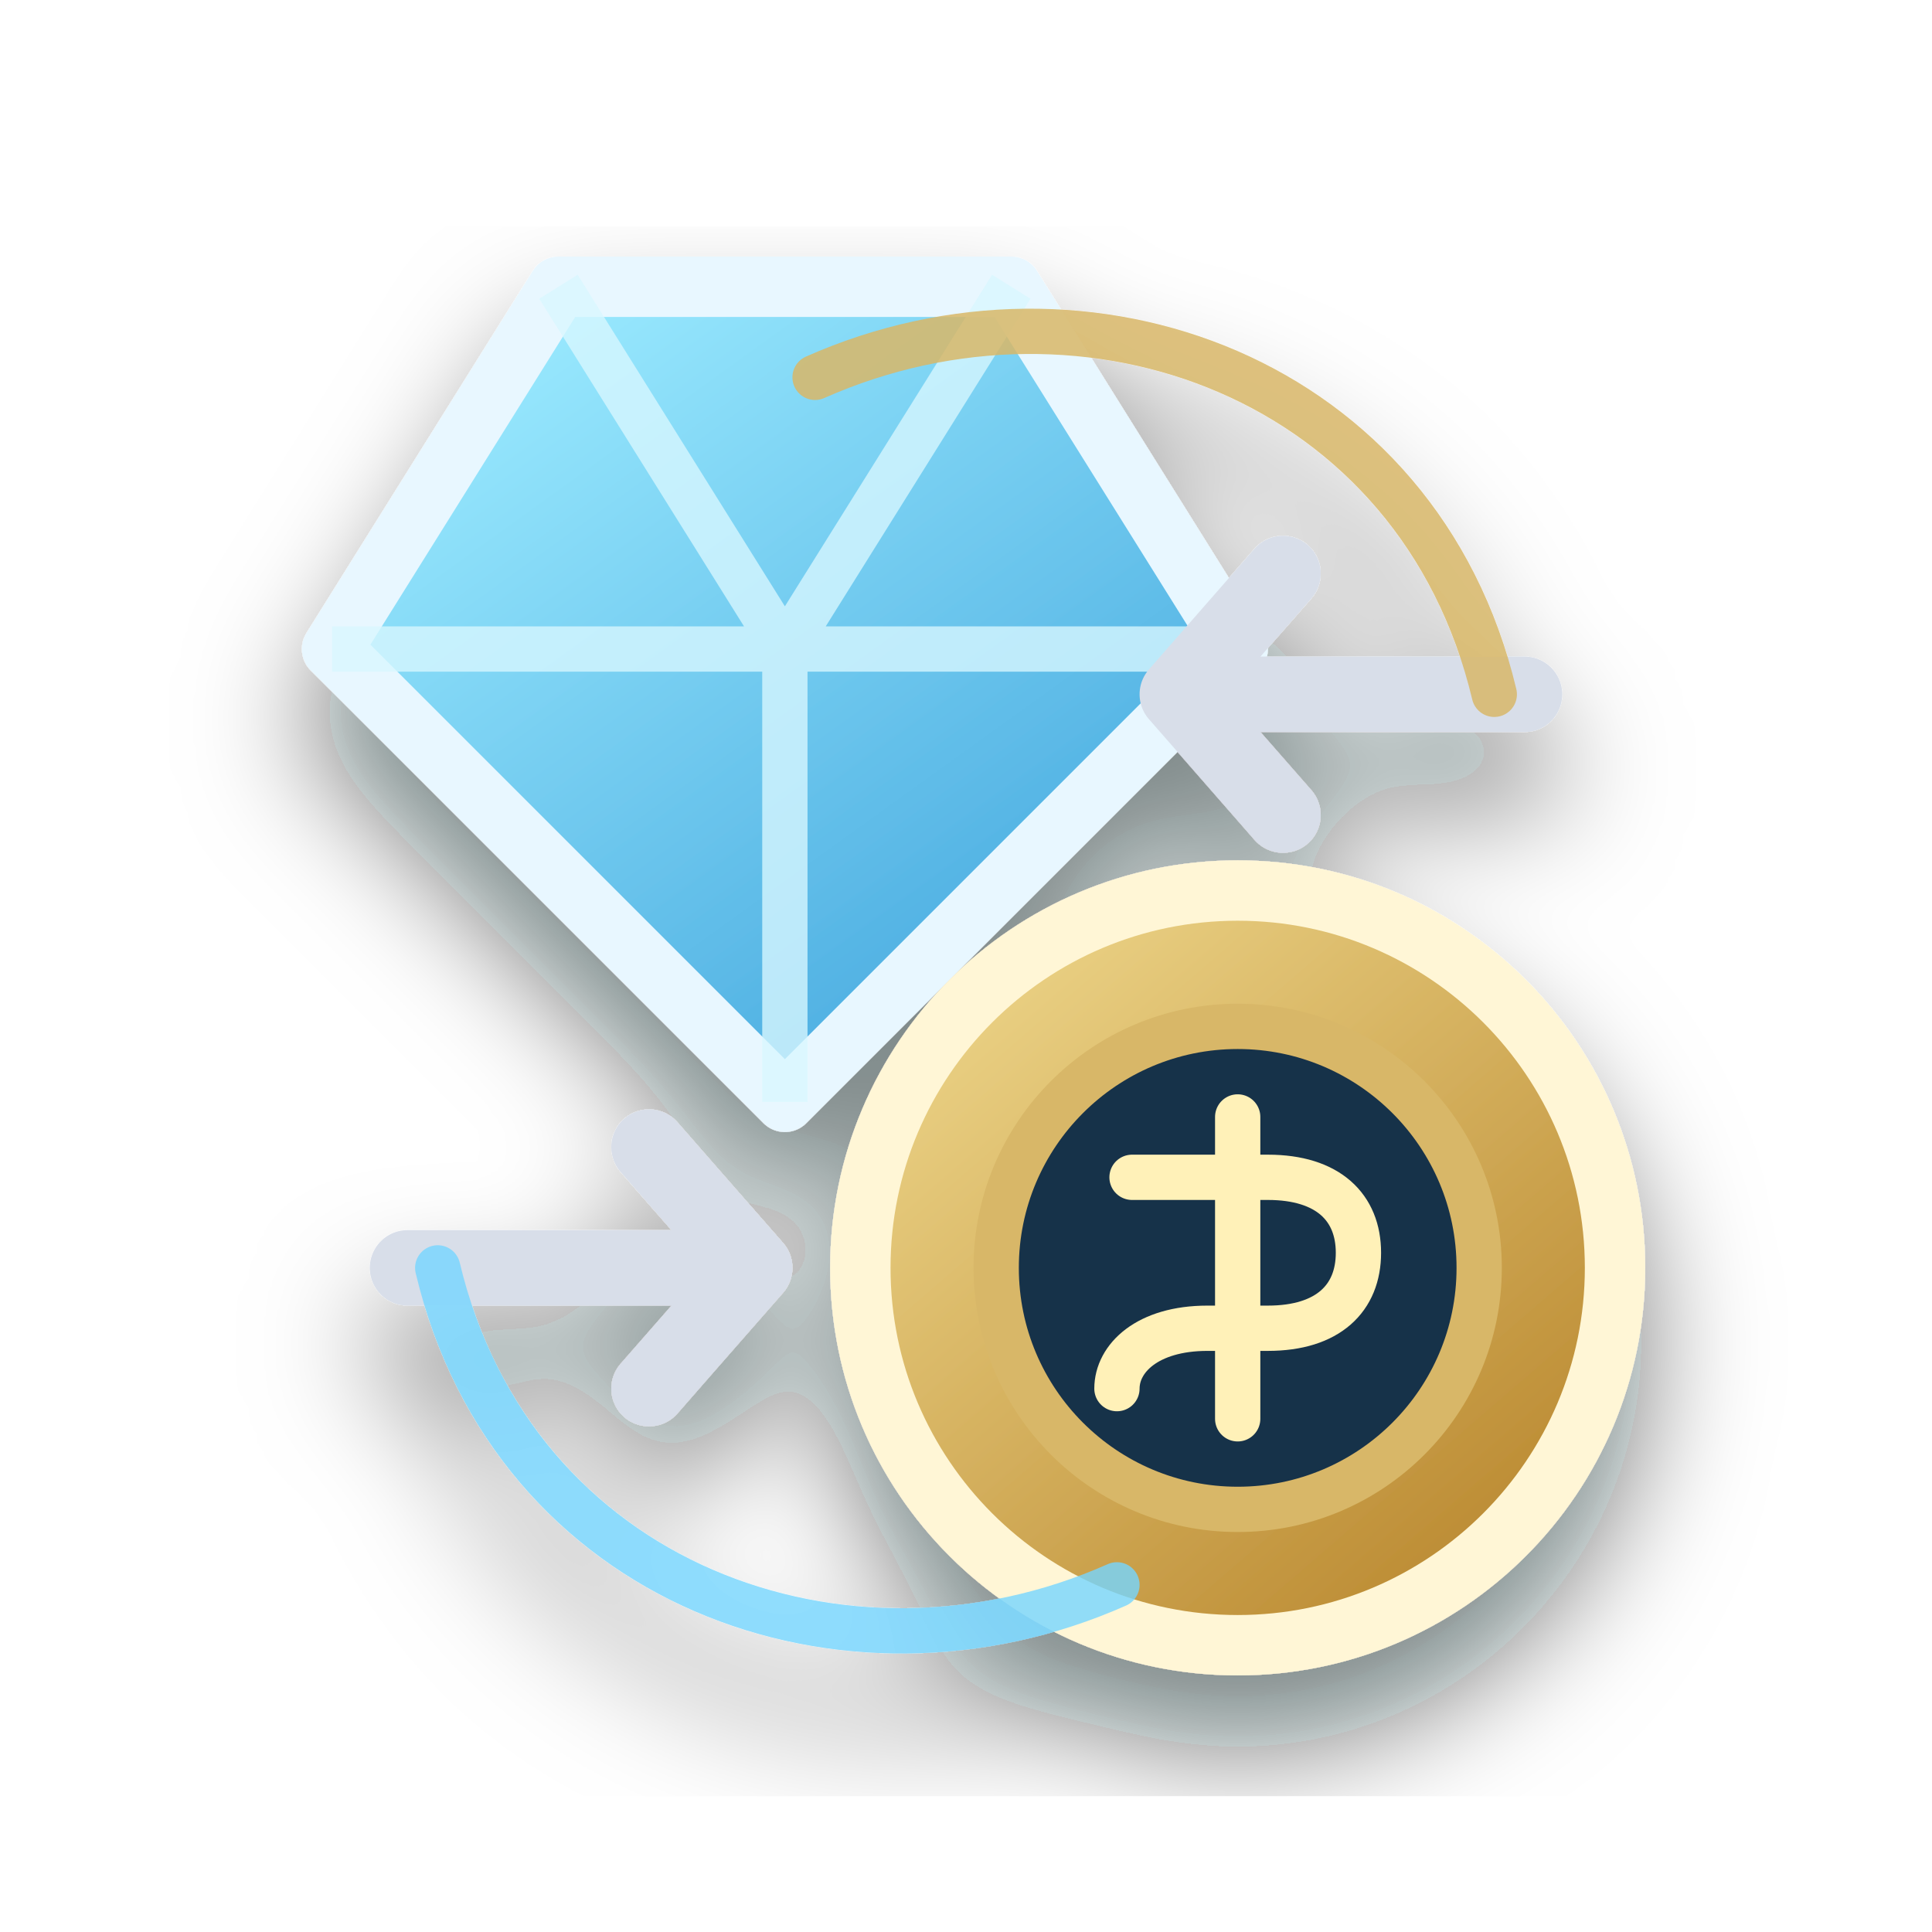
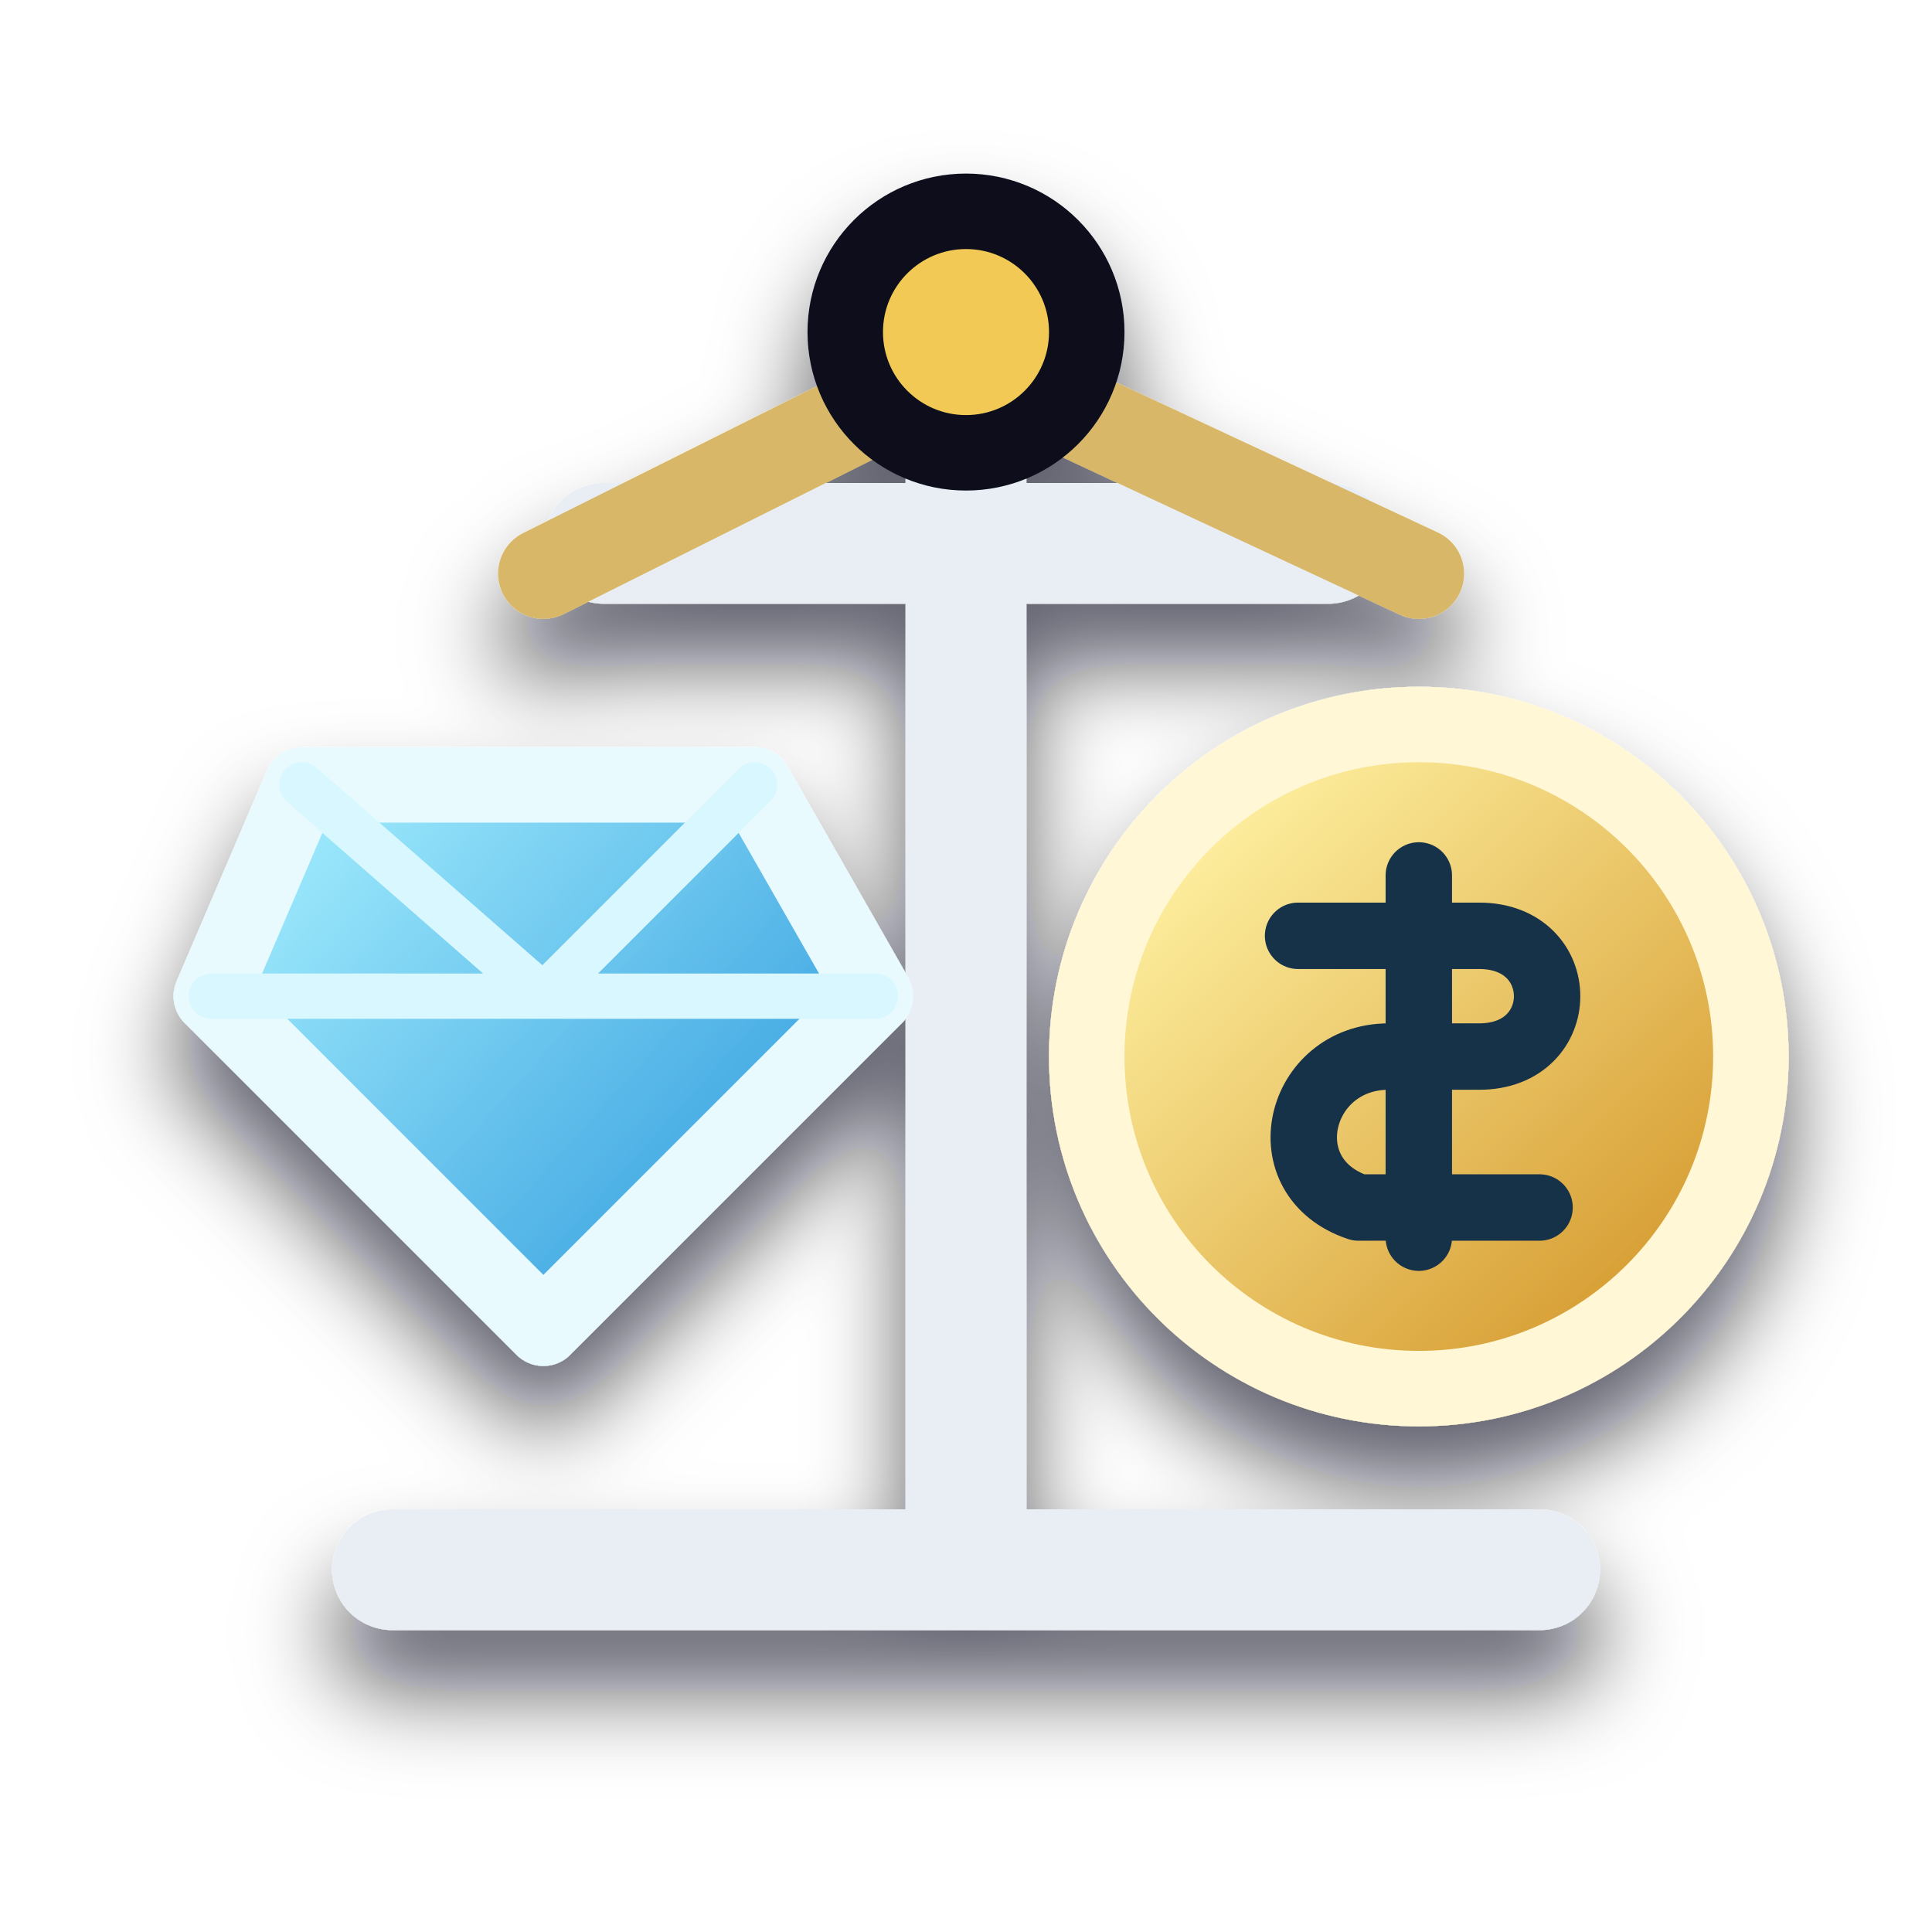
- <svg xmlns="http://www.w3.org/2000/svg" width="128" height="128" viewBox="0 0 128 128" fill="none" role="img" aria-label="Aether Exchange">
+ <svg xmlns="http://www.w3.org/2000/svg" width="64" height="64" viewBox="0 0 64 64" fill="none" role="img" aria-label="Aether Exchange market scales">
  <defs>
-     <linearGradient id="exchange-aether" x1="28" y1="24" x2="77" y2="92" gradientUnits="userSpaceOnUse">
-       <stop stop-color="#9CEBFF" />
-       <stop offset="1" stop-color="#238ED2" />
+     <linearGradient id="exchange-aether" x1="9" y1="25" x2="29" y2="43" gradientUnits="userSpaceOnUse">
+       <stop stop-color="#A8F1FF" />
+       <stop offset="1" stop-color="#2493DA" />
    </linearGradient>
-     <linearGradient id="exchange-gold" x1="51" y1="47" x2="101" y2="105" gradientUnits="userSpaceOnUse">
-       <stop stop-color="#FFF0A8" />
-       <stop offset="1" stop-color="#B9872E" />
+     <linearGradient id="exchange-gold" x1="39" y1="27" x2="56" y2="45" gradientUnits="userSpaceOnUse">
+       <stop stop-color="#FFF2A3" />
+       <stop offset="1" stop-color="#D29325" />
    </linearGradient>
-     <filter id="exchange-shadow" x="9" y="10" width="110" height="109" filterUnits="userSpaceOnUse">
-       <feDropShadow dx="0" dy="5" stdDeviation="4" flood-color="#050B14" flood-opacity="0.5" />
+     <filter id="exchange-shadow" x="-20%" y="-20%" width="140%" height="155%">
+       <feDropShadow dx="0" dy="2" stdDeviation="1.5" flood-color="#020813" flood-opacity="0.62" />
    </filter>
  </defs>
-   <g filter="url(#exchange-shadow)" stroke-linejoin="round">
-     <path d="M37 19H67L82 43L52 73L22 43L37 19Z" fill="url(#exchange-aether)" stroke="#E8F7FF" stroke-width="4" />
-     <path d="M37 19L52 43L67 19M22 43H82M52 43V73" stroke="#D8F7FF" stroke-width="3" stroke-linejoin="round" opacity="0.78" />
-     <circle cx="82" cy="84" r="25" fill="url(#exchange-gold)" stroke="#FFF6D6" stroke-width="4" />
-     <circle cx="82" cy="84" r="16" fill="#193149" stroke="#D8B767" stroke-width="3" />
-     <path d="M82 74V94M75 78H84C88 78 90 80 90 83C90 86 88 88 84 88H80C76 88 74 90 74 92" stroke="#FFF1B8" stroke-width="3" stroke-linecap="round" stroke-linejoin="round" />
-     <path d="M27 84H50L43 76M50 84L43 92" stroke="#D8DEE9" stroke-width="5" stroke-linecap="round" stroke-linejoin="round" />
-     <path d="M101 46H78L85 38M78 46L85 54" stroke="#D8DEE9" stroke-width="5" stroke-linecap="round" stroke-linejoin="round" />
-     <path d="M29 84C34 105 56 113 74 105" stroke="#75D6FF" stroke-width="3" stroke-linecap="round" fill="none" opacity="0.8" />
-     <path d="M99 46C94 25 72 17 54 25" stroke="#D8B767" stroke-width="3" stroke-linecap="round" fill="none" opacity="0.85" />
+   <g filter="url(#exchange-shadow)" stroke="#07101D" stroke-linecap="round" stroke-linejoin="round">
+     <path d="M32 11V52M20 18H44M13 52H51" stroke="#E9EEF5" stroke-width="4" />
+     <path d="M32 12L18 19M32 12L47 19" stroke="#D8B767" stroke-width="3" />
+     <circle cx="32" cy="11" r="4" fill="#F3C956" stroke-width="2.5" />
+     <path d="M10 26H25L29 33L18 44L7 33L10 26Z" fill="url(#exchange-aether)" stroke="#E9FAFF" stroke-width="2.5" />
+     <path d="M10 26L18 33L25 26M7 33H29" stroke="#D8F7FF" stroke-width="1.5" />
+     <circle cx="47" cy="35" r="11" fill="url(#exchange-gold)" stroke="#FFF7D6" stroke-width="2.5" />
+     <path d="M47 29V41M43 31H49C52 31 52 35 49 35H46C43 35 42 39 45 40H51" stroke="#183049" stroke-width="2.2" />
  </g>
</svg>
